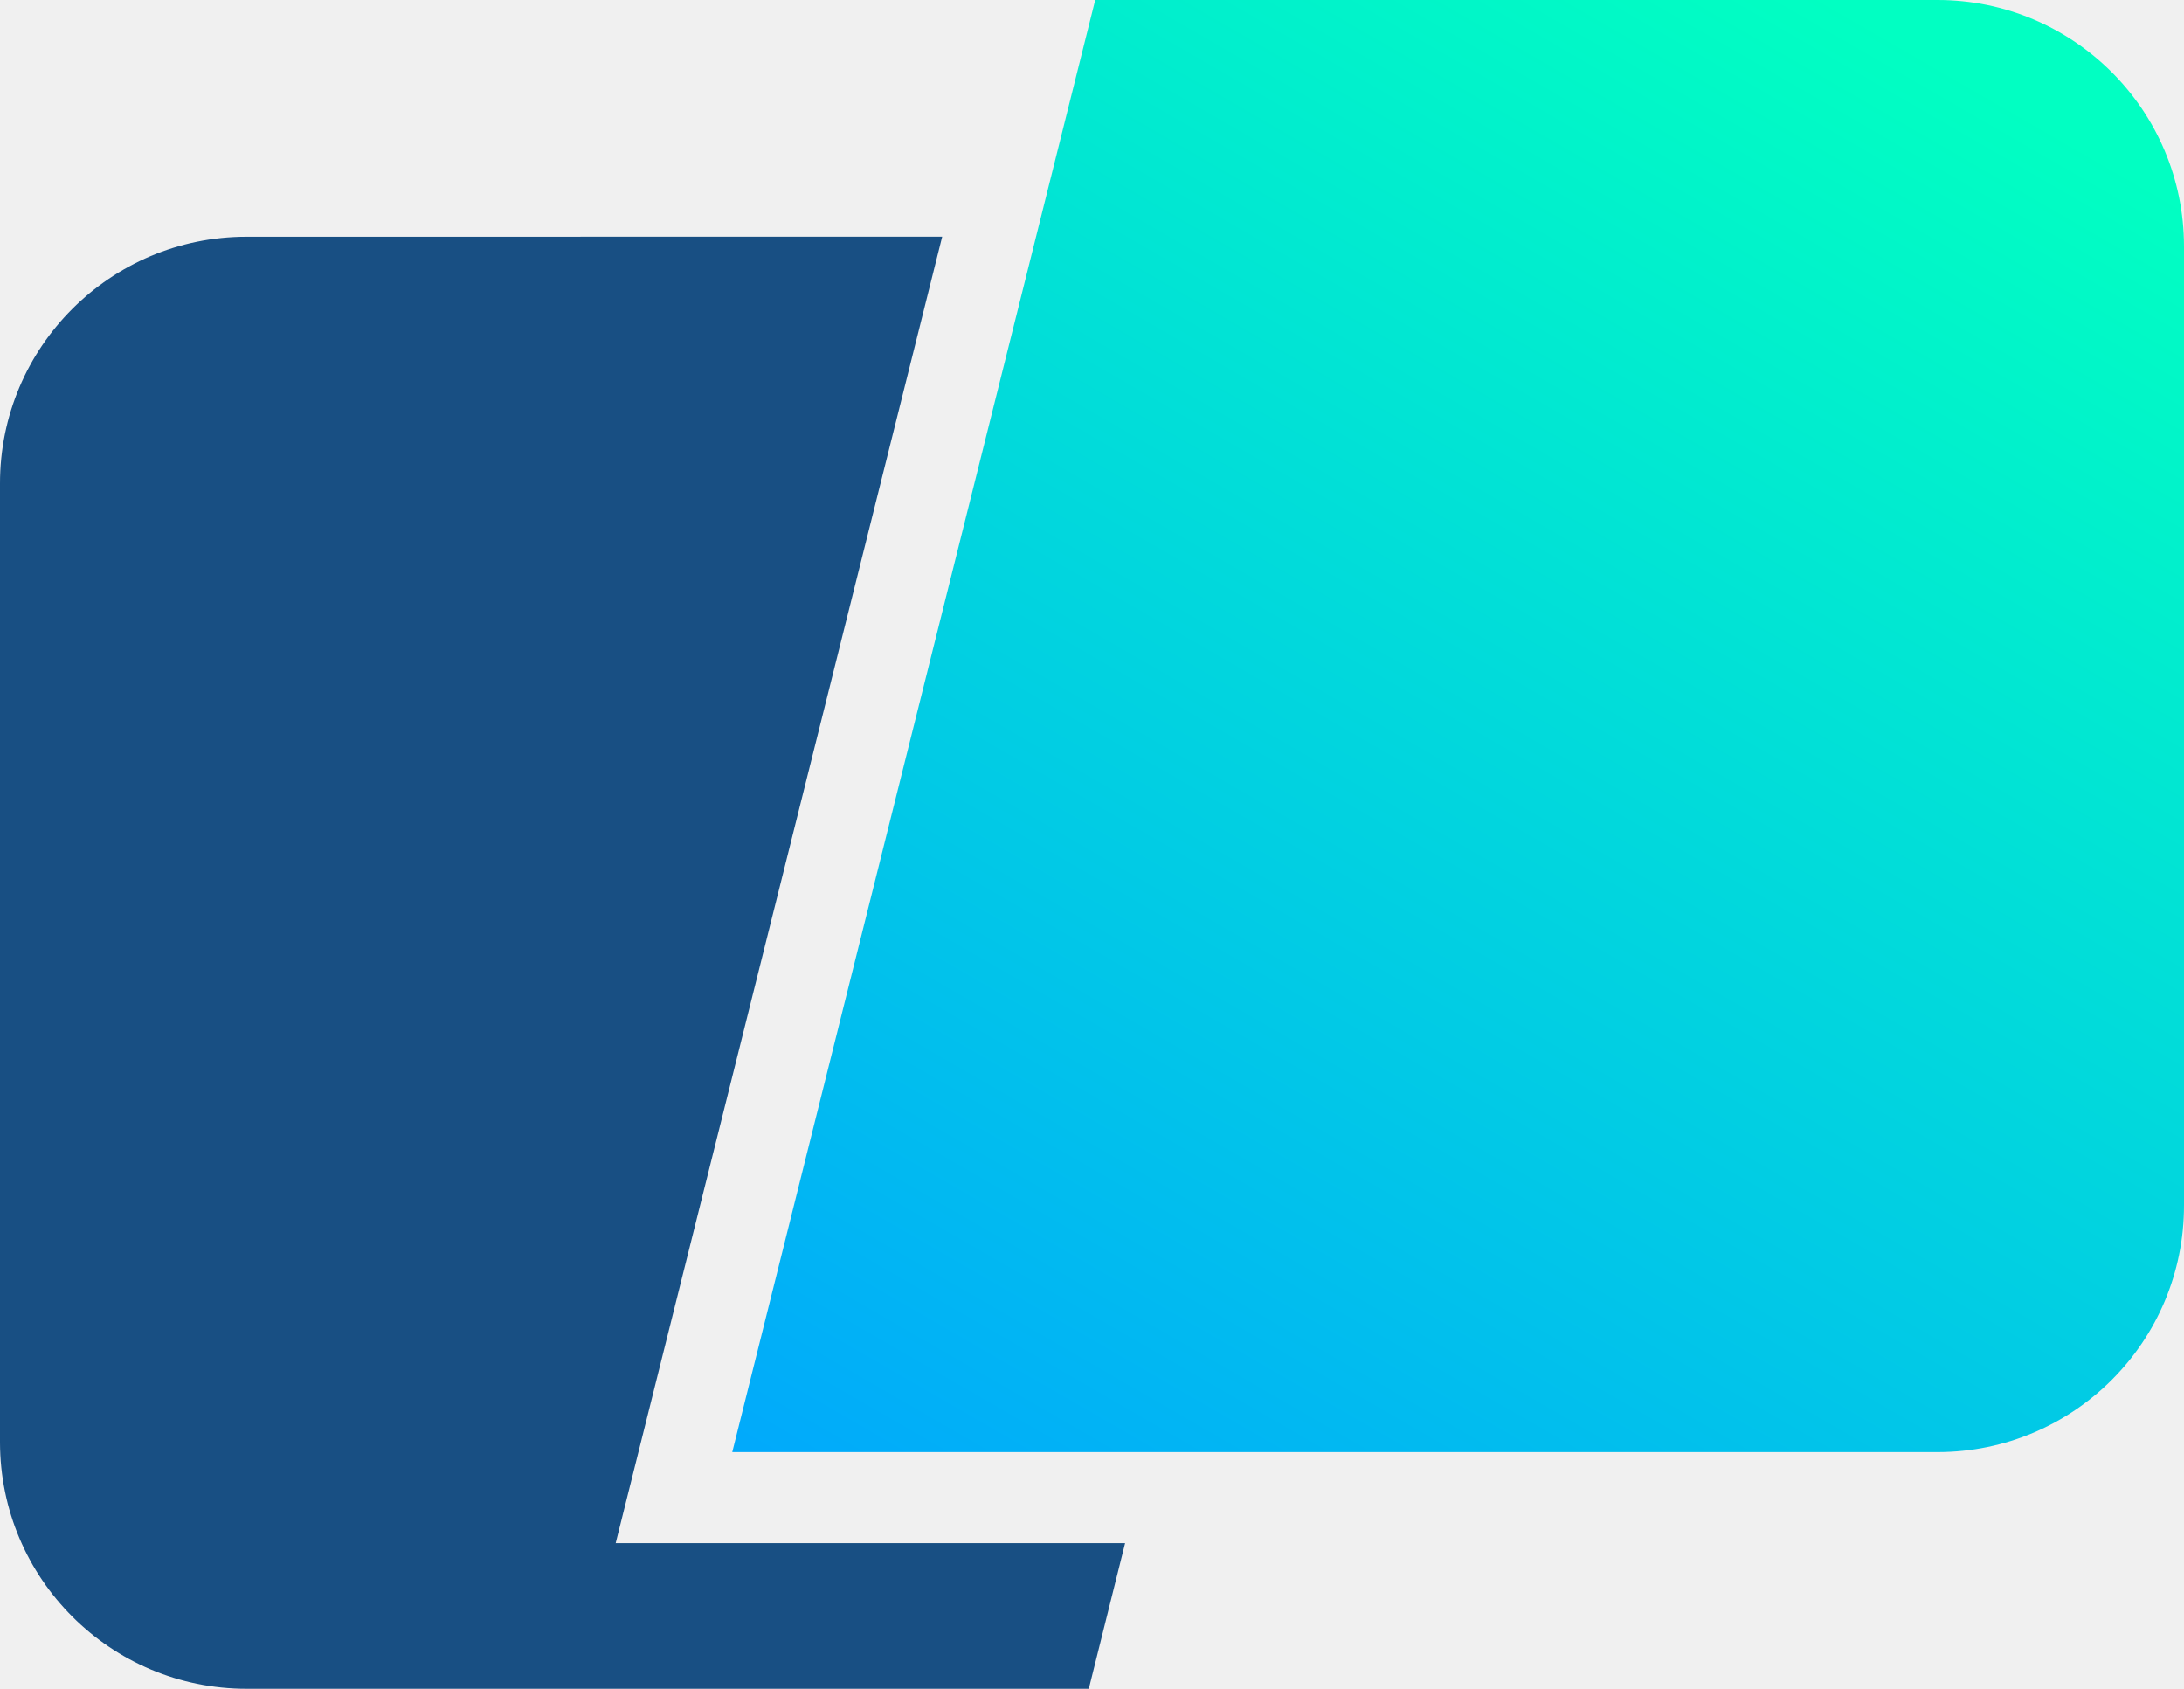
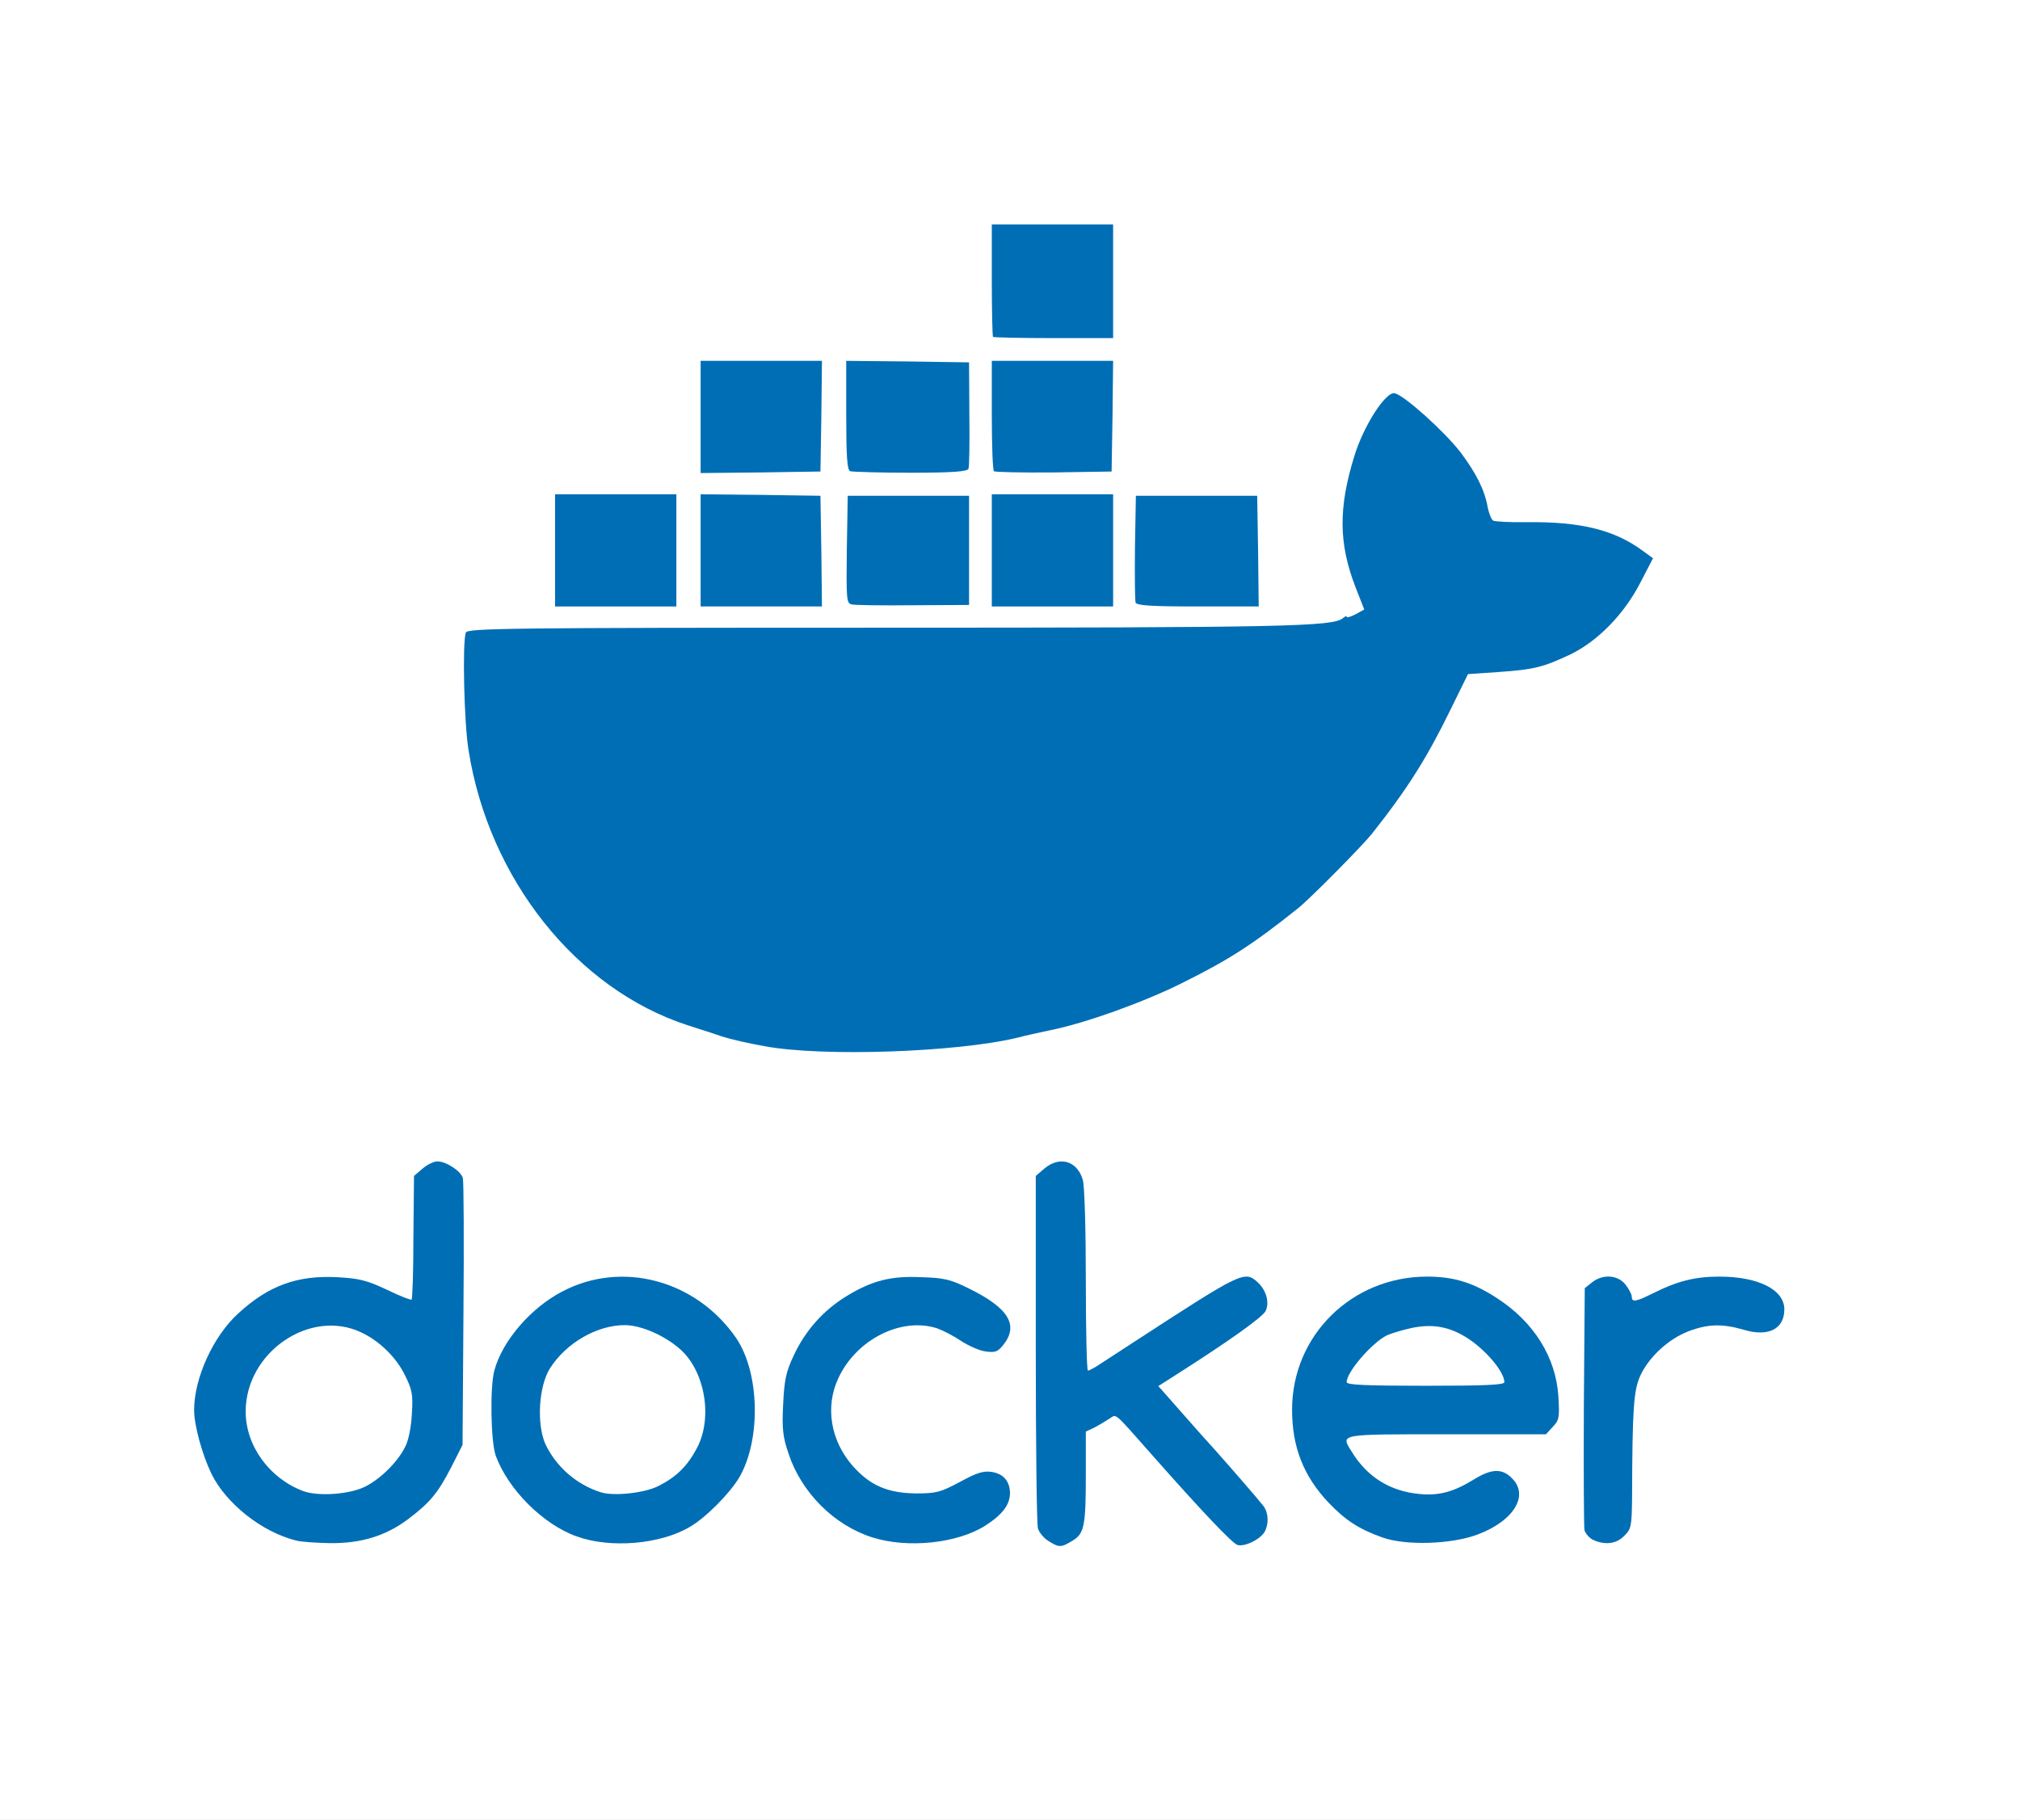
- <svg xmlns="http://www.w3.org/2000/svg" id="warpIcon" data-name="warpIcon" viewBox="0 0 32 24.739">
-   <defs>
-     <linearGradient id="_warp_gradient_6" data-name="warp_gradient 6" x1="15.152" y1="24.679" x2="28.782" y2="1.073" gradientUnits="userSpaceOnUse">
-       <stop offset="0" stop-color="#01a7fd" />
-       <stop offset="1" stop-color="#01ffc2" />
-     </linearGradient>
-   </defs>
-   <path d="M16.047,0h12.337c1.996-.002,3.615,1.615,3.616,3.611,0,.002,0,.004,0,.005v14.039c.002,1.996-1.614,3.615-3.609,3.617-.002,0-.004,0-.007,0H10.729L16.047,0Z" style="fill: url(#_warp_gradient_6);" />
-   <path d="M13.805,3.467l-4.784,19.139h7.464l-.532,2.133H3.616C1.62,24.74.002,23.124,0,21.128c0-.002,0-.004,0-.005V7.084c-.002-1.996,1.615-3.615,3.611-3.616.002,0,.004,0,.005,0l10.189-.001Z" style="fill: #184f83;" />
+ <svg xmlns="http://www.w3.org/2000/svg" version="1.0" width="333px" height="300px" viewBox="0 0 333 300" preserveAspectRatio="xMidYMid meet">
+   <g fill="#ffffff">
+     <path d="M0 150 l0 -150 166.50 0 166.50 0 0 150 0 150 -166.50 0 -166.50 0 0 -150z m60.05 102 c3.10 -1.05 7.15 -3.75 9.55 -6.30 0.70 -0.80 2.15 -3.15 3.25 -5.20 l1.90 -3.75 0.15 -20.60 0.15 -20.55 -1.10 -1.05 c-1.45 -1.30 -2.05 -1.30 -3.25 0 -0.85 0.95 -0.95 1.90 -0.95 11.15 l0 10.05 -1.70 0.15 c-1.20 0.15 -2.95 -0.40 -5.60 -1.65 -4.55 -2.10 -8.35 -2.70 -11.80 -1.75 -8.25 2.25 -14.25 8.45 -16.45 17 -0.70 2.70 -0.70 3.30 0.05 6.15 1.20 4.75 3.15 8.35 6.20 11.30 5.60 5.40 12.90 7.30 19.60 5.05z m47.20 0.20 c3.80 -0.95 6.35 -2.50 9.40 -5.55 4.10 -4.05 6.35 -9 6.35 -13.90 0 -2.80 -1.75 -8.55 -3.20 -10.70 -2.95 -4.25 -7.30 -7.45 -12.50 -9.20 -5.45 -1.85 -11.25 -0.35 -17.50 4.50 -2.55 2 -5.95 7 -6.80 10.10 -0.75 2.65 -0.60 8.60 0.20 11 2 5.60 7.85 11.45 13.40 13.40 3.75 1.35 6.60 1.45 10.65 0.35z m48.35 0.10 c3.10 -0.70 7.40 -3.20 8.55 -4.95 0.60 -0.95 0.60 -1.30 0.10 -2 -0.90 -1.20 -1.90 -1.05 -5.15 0.80 -2.70 1.50 -3.10 1.60 -8.10 1.60 -4.40 0 -5.65 -0.20 -7.55 -1.10 -2.95 -1.40 -6.15 -5 -7.15 -8 -1.25 -3.65 -1.05 -9.85 0.40 -12.90 2.60 -5.60 7.75 -8.75 14.25 -8.75 3.95 0 5.95 0.60 8.95 2.55 2.60 1.75 3.30 1.80 4.30 0.35 0.75 -1.05 0.70 -1.20 -0.50 -2.45 -2.20 -2.30 -8.35 -5.10 -11.60 -5.35 -10.10 -0.75 -20.70 8.90 -21.50 19.45 -0.60 8.60 5.90 17.65 14.70 20.45 3.50 1.15 6.45 1.20 10.30 0.30z m21.45 -1.85 c0.20 -0.65 0.35 -4.55 0.40 -8.60 0.05 -6.55 0.15 -7.40 0.95 -7.70 0.45 -0.15 1.45 -0.75 2.20 -1.25 2.05 -1.40 4.95 -1.20 6.40 0.50 2.95 3.45 11.65 13.20 14.55 16.30 l3.20 3.40 1.20 -0.95 c1.45 -1.15 1.20 -2.20 -1.05 -4.65 -0.90 -0.95 -2.45 -2.65 -3.40 -3.80 -0.95 -1.10 -4.05 -4.65 -6.85 -7.85 -6.15 -6.90 -6.50 -8 -3 -10.15 4.05 -2.55 14.10 -9.30 14.80 -9.95 0.80 -0.75 0.35 -2.55 -0.75 -2.95 -1.15 -0.45 -2.50 0.35 -17.45 10.10 -1.90 1.25 -4.30 2.80 -5.30 3.45 -1 0.65 -2.50 1.15 -3.60 1.15 l-1.85 0 0 -14.85 c0 -8.65 -0.20 -15.70 -0.50 -16.75 -0.65 -2.35 -2.20 -2.95 -3.70 -1.45 -1.05 1.05 -1.05 1.45 -1.20 20.20 -0.10 10.50 -0.05 23 0.15 27.75 0.35 7.85 0.45 8.75 1.40 9.65 0.90 0.80 1.15 0.85 2.05 0.25 0.55 -0.35 1.20 -1.20 1.35 -1.85z m64.95 1.10 c3.55 -1.30 6.60 -3.80 6.40 -5.20 -0.25 -1.50 -1.65 -2.25 -2.95 -1.45 -4.05 2.55 -5.15 2.85 -10.20 2.85 -3.85 0 -5.55 -0.20 -7.25 -0.95 -4.45 -1.95 -7.50 -5.80 -7.50 -9.55 l0 -2.25 16.40 0 16.45 0 1.15 -1.25 c1 -1.05 1.10 -1.55 0.80 -3.60 -0.35 -2.85 -2.80 -7.90 -5.10 -10.55 -2.10 -2.50 -7.30 -5.90 -10.50 -6.85 -3.25 -1 -5.80 -0.95 -9.45 0.15 -7.10 2.20 -12.30 7.25 -14.75 14.35 -2.20 6.35 -0.40 13.20 4.90 18.90 2.85 3 5.05 4.45 8.95 5.85 3.55 1.25 8.55 1.10 12.65 -0.45z m24.55 0.15 c0.55 -0.65 0.75 -3.70 1 -12.40 0.30 -13.20 0.70 -14.70 4.55 -18.30 3.90 -3.60 10.20 -4.95 16.20 -3.45 2.10 0.55 2.35 0.50 3.35 -0.50 l1.10 -1.10 -1.65 -1.40 c-4.05 -3.45 -10.05 -3.35 -17 0.15 -2.90 1.45 -6.60 1.80 -6.60 0.60 0 -0.40 -0.50 -1.35 -1.15 -2.05 l-1.15 -1.35 -1.20 1 -1.25 1 -0.15 18.50 c-0.10 16.45 -0.05 18.60 0.65 19.30 1.05 1.05 2.45 1 3.30 0z m-108.80 -80.70 c3.60 -0.50 7.40 -1.15 8.50 -1.40 1.10 -0.30 3.60 -0.85 5.50 -1.25 5.70 -1.15 15.45 -4.65 21.70 -7.80 7.65 -3.80 11.55 -6.30 19.05 -12.30 1.85 -1.45 10.55 -10.25 12.15 -12.25 5.90 -7.45 9.10 -12.55 13 -20.55 l2.85 -5.80 5.15 -0.35 c5.80 -0.40 7.30 -0.80 11.85 -2.95 4.05 -2 8.75 -6.65 10.90 -10.75 l1.50 -3.05 -1.05 -0.70 c-0.60 -0.35 -2.45 -1.30 -4.05 -2.05 -3.45 -1.60 -10.30 -2.45 -16.05 -2 -4.10 0.35 -4.30 0.20 -5.25 -3.65 -1 -4.35 -4.95 -9.85 -10.45 -14.50 l-3.20 -2.70 -1.95 2.90 c-2.50 3.80 -4.40 9.80 -4.75 15.15 -0.25 3.95 -0.15 4.65 1.35 8.75 0.90 2.50 1.75 5.35 1.85 6.40 0.25 1.80 0.20 1.90 -2 2.85 -1.20 0.55 -3.75 1.20 -5.65 1.50 -2.15 0.30 -29.10 0.50 -71.75 0.50 -61.85 0 -68.35 0.10 -68.65 0.80 -0.55 1.45 -0.30 11.90 0.45 16.45 2.05 12.90 8.20 24.95 17.20 33.65 5.35 5.15 12.45 9.55 18.90 11.65 1.85 0.60 4.40 1.40 5.65 1.85 7.95 2.65 24.80 3.40 37.25 1.60z m-47.75 -80.25 l0 -7.75 -8.50 0 -8.50 0 0 7.75 0 7.75 8.50 0 8.50 0 0 -7.75z m23.90 0.15 l-0.15 -7.65 -8.35 -0.15 -8.40 -0.10 0 7.75 0 7.75 8.50 0 8.55 0 -0.15 -7.60z m24.35 -0.15 l0 -7.50 -8.50 0 -8.50 0 -0.15 7.35 c-0.10 6.65 -0.05 7.35 0.75 7.55 0.50 0.15 4.40 0.20 8.65 0.15 l7.75 -0.05 0 -7.50z m23.75 0 l0 -7.75 -8.50 0 -8.50 0 0 7.75 0 7.75 8.50 0 8.50 0 0 -7.75z m23.90 0.15 l-0.15 -7.65 -8.50 0 -8.50 0 -0.15 7 c-0.05 3.80 0 7.25 0.10 7.60 0.20 0.50 2.25 0.65 8.80 0.65 l8.55 0 -0.15 -7.60z m-72 -22.25 l0.15 -7.65 -8.55 0 -8.50 0 0 7.75 0 7.75 8.40 -0.10 8.35 -0.15 0.15 -7.60z m23.95 7.20 c0.20 -0.25 0.40 -3.60 0.40 -7.50 l0 -7.10 -8.60 -0.15 -8.65 -0.10 0 7.45 c0 5.50 0.15 7.55 0.65 7.75 0.95 0.40 15.75 0.10 16.20 -0.35z m24.05 -7.20 l0.15 -7.65 -8.55 0 -8.50 0 0 7.40 c0 4.10 0.15 7.60 0.35 7.80 0.20 0.15 3.95 0.25 8.35 0.20 l8.05 -0.15 0.15 -7.60z m0.10 -22.40 l0 -7.75 -8.50 0 -8.50 0 0 7.75 0 7.75 8.50 0 8.50 0 0 -7.75z" />
+     <path d="M48.45 247.35 c-3.60 -1.35 -6.10 -3.70 -8.15 -7.55 -1.15 -2.10 -1.30 -3.05 -1.30 -7.05 0 -4.15 0.15 -4.90 1.55 -7.70 2.80 -5.60 7.90 -8.30 14.85 -7.95 6 0.30 10.40 3.10 12.85 8.15 1.25 2.50 1.35 3.10 1.15 7.85 -0.20 5.80 -0.85 7.70 -3.80 10.65 -3.10 3.10 -5.20 3.90 -10.60 4.10 -3.15 0.10 -5.35 -0.05 -6.55 -0.50z" />
+     <path d="M97.50 247.55 c-4.05 -1.30 -7.35 -4.25 -9.05 -7.95 -0.95 -2 -1.05 -3 -0.85 -7.85 0.20 -4.90 0.35 -5.75 1.55 -7.60 5.15 -8.15 17.05 -9.70 24.45 -3.20 2.95 2.60 4.15 5.95 4.15 11.80 0 4.45 -0.15 5.25 -1.35 7.50 -2.75 5.25 -6.50 7.40 -13.15 7.60 -2.45 0.05 -5.05 -0.05 -5.75 -0.30z" />
+     <path d="M220.50 227.90 c0 -2.40 1 -4.35 3.55 -6.80 2.15 -2.15 3.50 -2.85 7 -3.60 5.70 -1.25 11.30 0.10 14.95 3.60 2.50 2.45 3.50 4.40 3.50 6.80 l0 2.10 -14.50 0 -14.50 0 0 -2.10z" />
+   </g>
+   <g fill="#006eb5">
+     <path d="M172.85 254.10 c-0.75 -0.45 -1.55 -1.40 -1.75 -2.10 -0.20 -0.70 -0.35 -14.05 -0.35 -29.65 l0 -28.45 1.40 -1.20 c2.50 -2.15 5.45 -1.30 6.35 1.85 0.30 0.95 0.50 8.40 0.50 16.55 0 8.20 0.15 14.90 0.35 14.90 0.20 0 1.15 -0.50 2.10 -1.15 1 -0.65 3.40 -2.20 5.30 -3.45 18.15 -11.80 18.40 -11.95 20.65 -9.90 1.35 1.30 1.90 3.25 1.25 4.65 -0.45 1 -6.15 5.05 -14.80 10.55 l-2.90 1.85 3.40 3.85 c1.85 2.10 4.40 5 5.65 6.35 2.90 3.25 7.45 8.50 8.30 9.60 0.80 1.10 0.90 2.85 0.20 4.20 -0.70 1.25 -3.30 2.55 -4.50 2.20 -0.90 -0.30 -6.05 -5.75 -14 -14.75 -6.60 -7.45 -5.85 -6.85 -7.15 -6.05 -0.60 0.40 -1.70 1.05 -2.45 1.45 l-1.40 0.65 0 6.90 c0 8.75 -0.25 9.90 -2.20 11.10 -1.90 1.15 -2.20 1.15 -3.95 0.05z" />
+     <path d="M48.75 254 c-5.60 -1.40 -11.50 -6.10 -13.90 -11 -1.55 -3.25 -2.85 -8 -2.85 -10.50 0 -5.25 3.15 -12.20 7.30 -15.95 5 -4.60 9.75 -6.30 16.35 -5.95 3.55 0.20 4.80 0.50 8.10 2.05 2.15 1.05 4 1.75 4.10 1.65 0.15 -0.15 0.30 -4.75 0.30 -10.30 l0.10 -10.10 1.40 -1.20 c0.75 -0.65 1.85 -1.20 2.45 -1.20 1.45 0 3.90 1.60 4.20 2.75 0.15 0.55 0.20 10.70 0.10 22.50 l-0.15 21.50 -1.90 3.75 c-2.20 4.25 -3.50 5.80 -7.15 8.55 -3.70 2.75 -7.75 3.95 -12.80 3.90 -2.30 -0.05 -4.80 -0.20 -5.65 -0.45z m11.50 -8.90 c2.50 -1.25 5.40 -4.15 6.55 -6.55 0.55 -1 1 -3.35 1.10 -5.45 0.20 -3.15 0.05 -3.95 -1.15 -6.35 -1.40 -2.90 -4.20 -5.65 -7.20 -7.05 -8.40 -4 -19.05 3.25 -19.05 13.05 0 5.65 3.90 11 9.45 13.10 2.50 0.95 7.80 0.55 10.30 -0.75z" />
+     <path d="M95.10 253.35 c-5.55 -1.95 -11.40 -7.80 -13.40 -13.40 -0.80 -2.40 -0.95 -11.25 -0.20 -14 1.35 -4.90 6 -10.30 11.20 -13 9.80 -5.15 22 -1.90 28.60 7.60 3.95 5.70 4.20 16.85 0.55 23.10 -1.60 2.65 -5.50 6.60 -8.10 8.10 -4.85 2.90 -13.10 3.60 -18.65 1.60z m13.50 -8.35 c2.95 -1.50 4.75 -3.30 6.30 -6.25 2.65 -5 1.30 -12.70 -2.80 -16.30 -2.55 -2.25 -6.45 -3.95 -9.10 -3.95 -4.60 0 -9.70 2.95 -12.35 7.15 -1.85 2.95 -2.20 9.15 -0.75 12.45 1.75 3.70 5.05 6.65 9.10 7.95 2.15 0.70 7.30 0.15 9.60 -1.05z" />
+     <path d="M143.80 253.50 c-6.30 -2 -11.70 -7.40 -13.80 -13.80 -0.95 -2.75 -1.10 -4.10 -0.90 -8.10 0.20 -4.05 0.45 -5.35 1.75 -8.10 1.90 -4.10 4.90 -7.45 8.65 -9.75 4.25 -2.60 7.35 -3.40 12.50 -3.15 3.65 0.10 4.80 0.40 7.70 1.85 6.55 3.20 8.30 6.05 5.70 9.30 -0.90 1.15 -1.35 1.30 -2.85 1.10 -1 -0.10 -2.80 -0.90 -4.05 -1.70 -1.25 -0.85 -3 -1.75 -3.95 -2.10 -5.90 -1.95 -13.35 1.75 -16.35 8.20 -2.20 4.70 -1.30 10.30 2.40 14.50 2.85 3.20 5.75 4.45 10.40 4.50 3.40 0 4.05 -0.20 7.25 -1.90 2.75 -1.50 3.85 -1.85 5.20 -1.65 1.95 0.30 3 1.50 3.05 3.45 0 1.95 -1.20 3.55 -4.05 5.40 -4.65 2.95 -12.80 3.80 -18.65 1.95z" />
+     <path d="M227.85 253.50 c-3.90 -1.40 -6.10 -2.85 -8.95 -5.85 -4.05 -4.35 -5.90 -9.10 -5.90 -15.20 0 -12.25 9.85 -21.95 22.25 -21.95 4.45 0 7.65 1 11.60 3.60 6 3.90 9.65 9.70 10.05 16.15 0.20 3.45 0.15 3.90 -0.90 5 l-1.15 1.25 -16.45 0 c-17.95 0 -17.40 -0.10 -15.55 2.90 2.55 4.15 6.30 6.50 11.20 6.95 3.20 0.30 5.60 -0.35 9 -2.45 2.85 -1.75 4.60 -1.80 6.20 -0.15 2.85 2.80 0.35 7 -5.60 9.25 -4.30 1.65 -11.90 1.90 -15.80 0.50z m20.15 -25.60 c-0.05 -1.60 -2.55 -4.70 -5.35 -6.75 -3.20 -2.30 -6.15 -2.95 -9.85 -2.20 -1.65 0.35 -3.60 0.95 -4.30 1.30 -2.50 1.35 -6.50 6 -6.50 7.65 0 0.45 2.95 0.60 13 0.60 10.10 0 13 -0.15 13 -0.60z" />
+     <path d="M262.60 253.90 c-0.60 -0.30 -1.25 -1.05 -1.40 -1.60 -0.10 -0.60 -0.15 -9.80 -0.10 -20.45 l0.15 -19.45 1.20 -0.95 c1.75 -1.40 4.25 -1.25 5.50 0.35 0.60 0.75 1.05 1.65 1.05 2 0 1 0.70 0.85 3.60 -0.60 3.90 -1.95 6.80 -2.70 10.85 -2.70 6.40 0 10.70 2.15 10.70 5.40 0 3.25 -2.65 4.60 -6.75 3.35 -3.45 -1 -5.85 -0.95 -9 0.25 -3.35 1.25 -6.60 4.30 -8 7.35 -1.10 2.45 -1.30 5.40 -1.35 20.05 -0.05 4.80 -0.15 5.25 -1.30 6.35 -1.30 1.35 -3.20 1.55 -5.15 0.65z" />
+     <path d="M126 172.50 c-2.60 -0.45 -5.75 -1.20 -7 -1.60 -1.25 -0.45 -3.80 -1.25 -5.65 -1.85 -18.30 -5.95 -32.75 -24.10 -36.10 -45.30 -0.75 -4.45 -1.05 -17.95 -0.45 -19.45 0.30 -0.70 6.80 -0.80 68.65 -0.80 66.45 0 74.20 -0.20 75.90 -1.55 0.35 -0.30 0.65 -0.45 0.65 -0.25 0 0.20 0.65 0 1.45 -0.40 l1.45 -0.80 -1.45 -3.70 c-2.75 -7.15 -2.85 -12.95 -0.20 -21.55 1.55 -5.10 5.25 -10.80 6.70 -10.40 1.70 0.45 8.20 6.35 10.80 9.70 2.65 3.55 4 6.25 4.50 9.10 0.20 1 0.60 2 0.90 2.20 0.30 0.15 2.80 0.30 5.55 0.25 8.95 -0.10 14.50 1.30 19.15 4.75 l1.65 1.20 -2.10 4.05 c-2.65 5.15 -6.95 9.55 -11.40 11.75 -4.55 2.15 -6.05 2.55 -11.85 2.95 l-5.15 0.35 -2.85 5.80 c-3.90 8 -7.10 13.10 -13 20.55 -1.60 2 -10.30 10.80 -12.15 12.25 -7.50 6 -11.40 8.50 -19.05 12.30 -6.25 3.15 -16 6.65 -21.70 7.80 -1.90 0.40 -4.40 0.95 -5.50 1.25 -9.90 2.40 -32.15 3.20 -41.75 1.40z" />
+     <path d="M91.50 90.75 l0 -9.25 10 0 10 0 0 9.25 0 9.25 -10 0 -10 0 0 -9.25z" />
+     <path d="M115.50 90.75 l0 -9.25 9.90 0.10 9.85 0.15 0.15 9.15 0.10 9.10 -10 0 -10 0 0 -9.25z" />
+     <path d="M140.35 99.65 c-0.80 -0.20 -0.85 -0.95 -0.75 -9.05 l0.15 -8.85 10 0 10 0 0 9 0 9 -9.25 0.05 c-5.10 0.05 -9.65 0 -10.15 -0.15z" />
+     <path d="M163.50 90.75 l0 -9.25 10 0 10 0 0 9.25 0 9.25 -10 0 -10 0 0 -9.25z" />
+     <path d="M187.20 99.35 c-0.10 -0.35 -0.15 -4.45 -0.10 -9.10 l0.15 -8.50 10 0 10 0 0.15 9.15 0.10 9.10 -10 0 c-7.70 0 -10.10 -0.15 -10.30 -0.65z" />
+     <path d="M115.50 68.75 l0 -9.25 10 0 10 0 -0.10 9.15 -0.15 9.10 -9.85 0.15 -9.90 0.10 0 -9.25z" />
+     <path d="M140.15 77.70 c-0.50 -0.20 -0.65 -2.55 -0.65 -9.25 l0 -8.95 10.15 0.10 10.10 0.15 0.05 8.45 c0.05 4.70 0 8.75 -0.15 9.10 -0.15 0.45 -2.65 0.65 -9.55 0.65 -5.15 0 -9.65 -0.15 -9.95 -0.25z" />
+     <path d="M163.85 77.70 c-0.20 -0.20 -0.35 -4.40 -0.35 -9.30 l0 -8.90 10 0 10 0 -0.10 9.15 -0.15 9.10 -9.55 0.15 c-5.20 0.05 -9.65 -0.05 -9.85 -0.20z" />
+     <path d="M163.70 55.55 c-0.10 -0.10 -0.20 -4.35 -0.20 -9.40 l0 -9.15 10 0 10 0 0 9.40 0 9.35 -9.80 0 c-5.40 0 -9.90 -0.10 -10 -0.20z" />
+   </g>
</svg>
